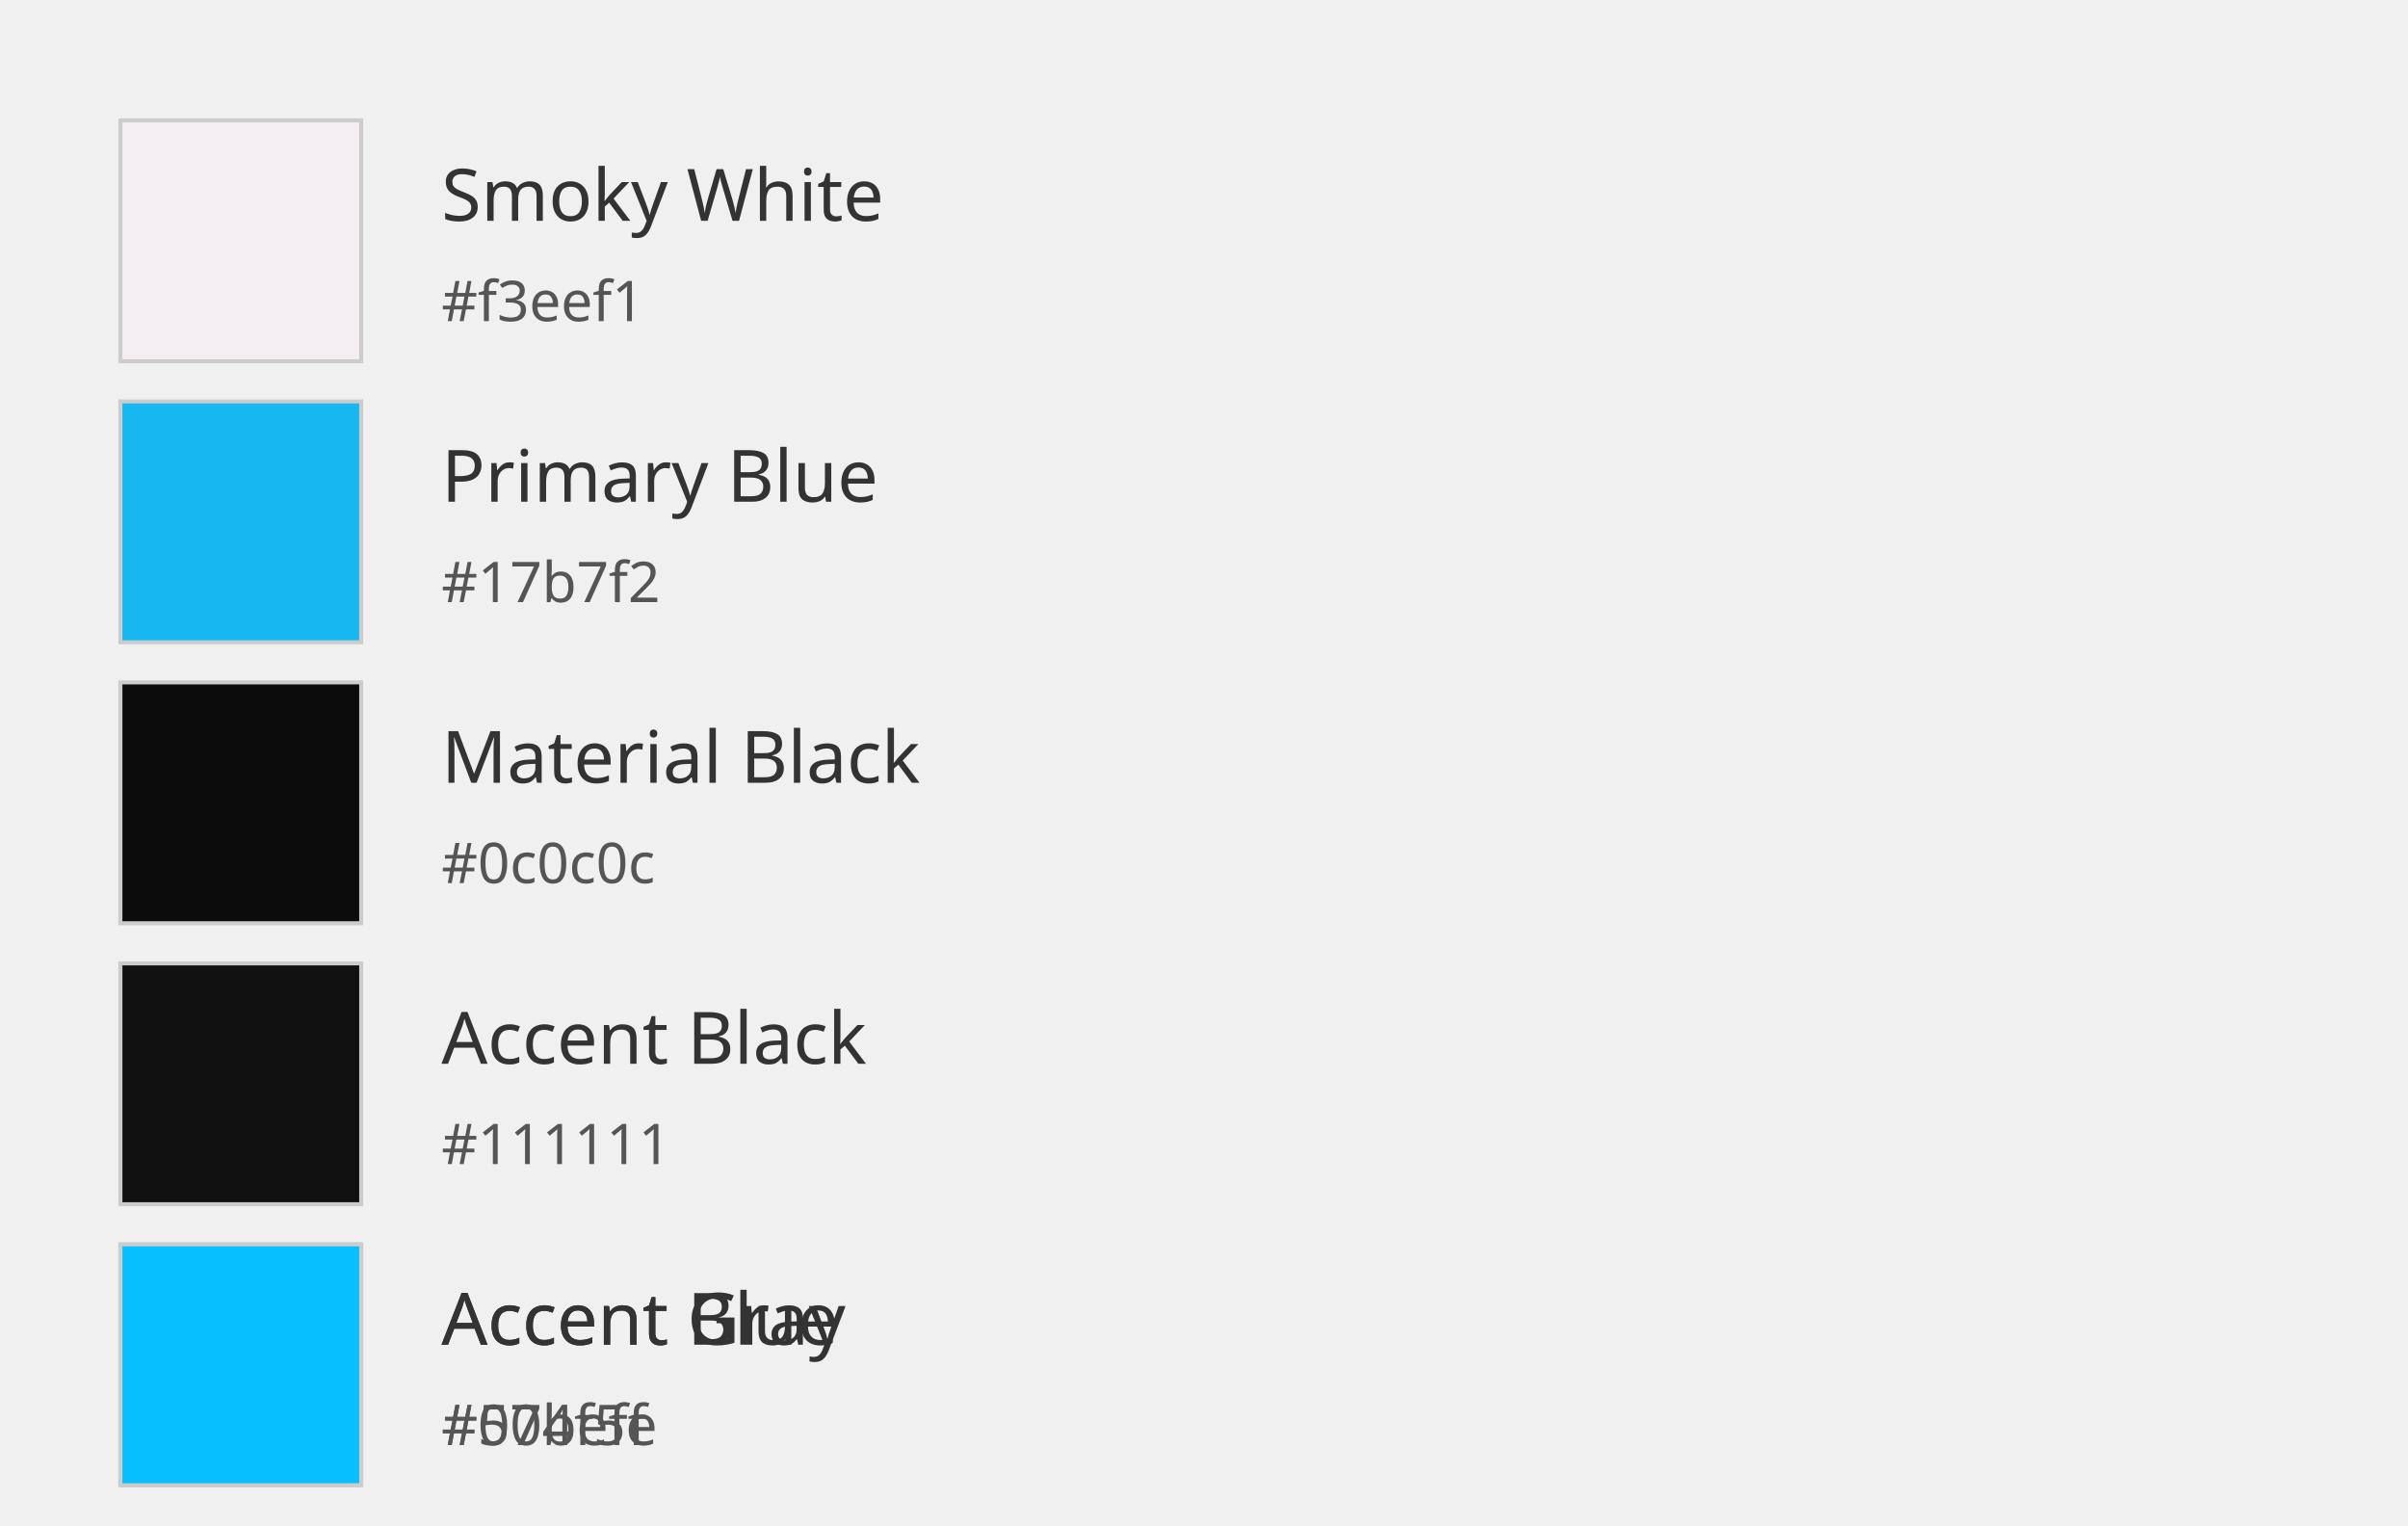
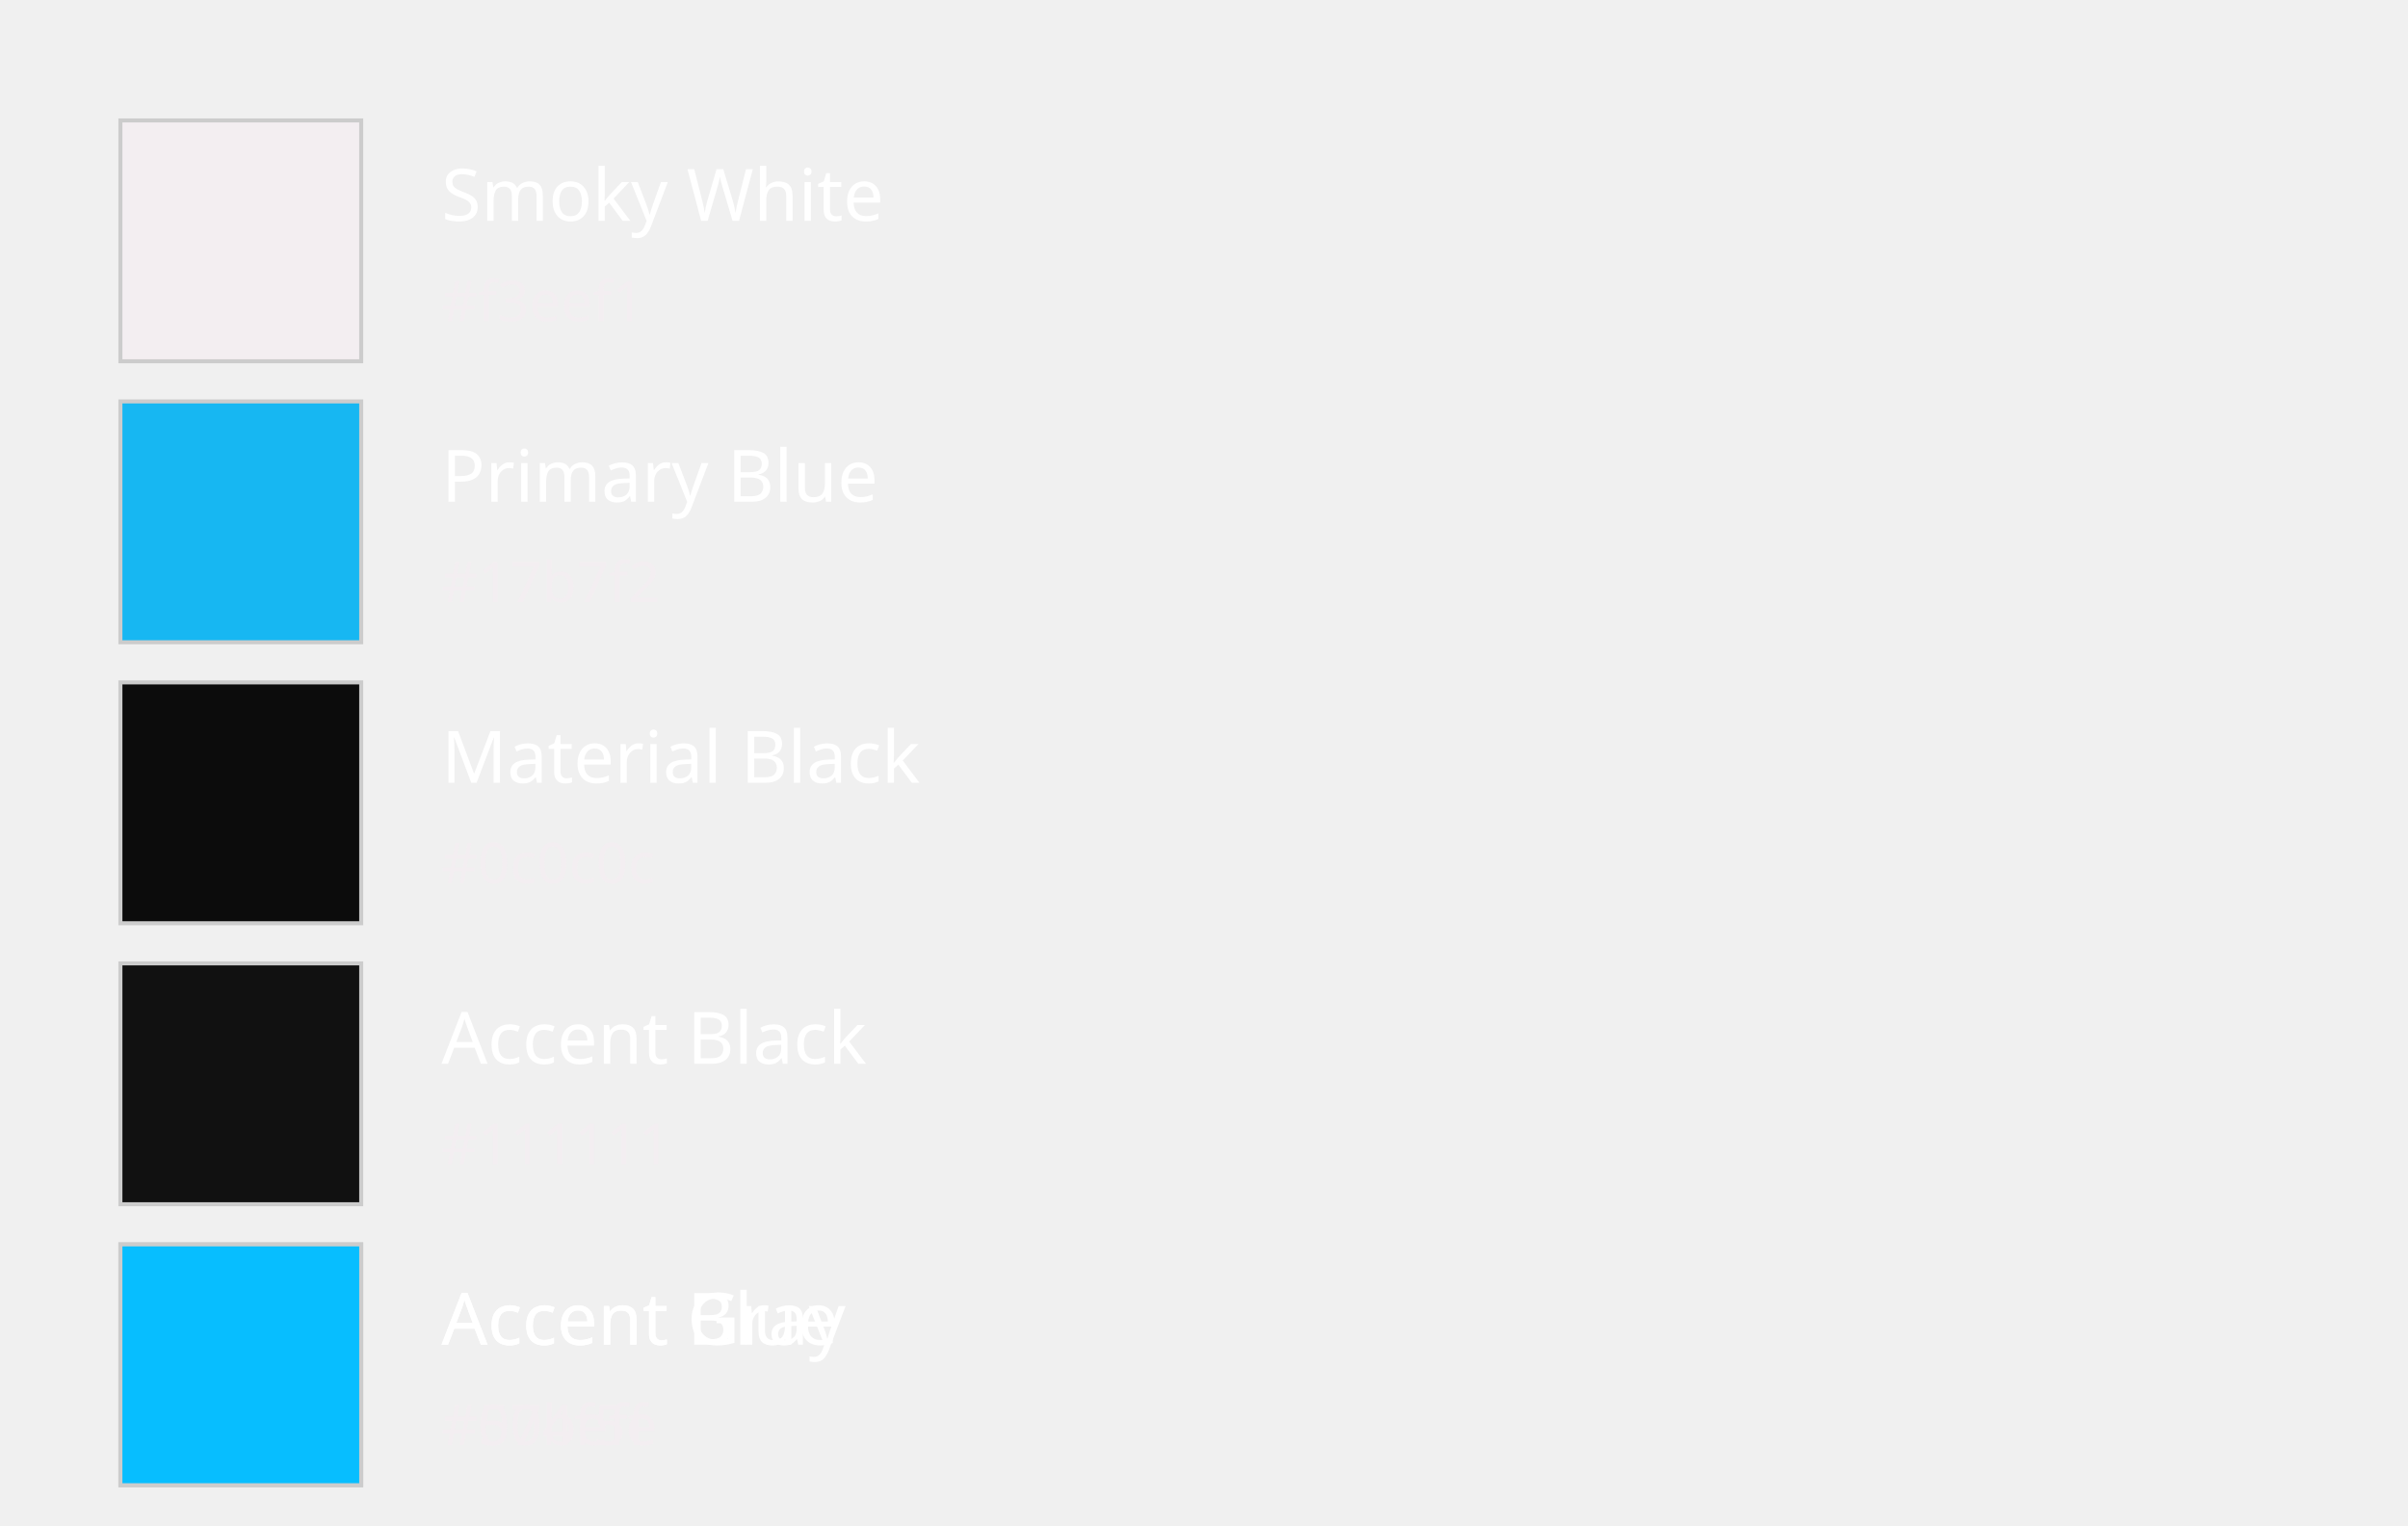
<svg xmlns="http://www.w3.org/2000/svg" width="600" height="380">
  <style>
-     .label { font: 18px sans-serif; fill: #333; }
-     .hex   { font: 14px sans-serif; fill: #555; }
+     .label { font: 18px sans-serif; fill: #ffffff; }
+     .hex   { font: 14px sans-serif; fill: #f3eef1; }
  </style>
  <rect x="30" y="30" width="60" height="60" fill="#f3eef1" stroke="#ccc" />
  <text x="110" y="55" class="label">Smoky White</text>
  <text x="110" y="80" class="hex">#f3eef1</text>
  <rect x="30" y="100" width="60" height="60" fill="#17b7f2" stroke="#ccc" />
  <text x="110" y="125" class="label">Primary Blue</text>
  <text x="110" y="150" class="hex">#17b7f2</text>
  <rect x="30" y="170" width="60" height="60" fill="#0c0c0c" stroke="#ccc" />
  <text x="110" y="195" class="label">Material Black</text>
  <text x="110" y="220" class="hex">#0c0c0c</text>
  <rect x="30" y="240" width="60" height="60" fill="#111111" stroke="#ccc" />
  <text x="110" y="265" class="label">Accent Black</text>
  <text x="110" y="290" class="hex">#111111</text>
  <rect x="30" y="310" width="60" height="60" fill="#504f5e" stroke="#ccc" />
  <text x="110" y="335" class="label">Accent Gray</text>
  <text x="110" y="360" class="hex">#504f5e</text>
  <rect x="30" y="310" width="60" height="60" fill="#07beff" stroke="#ccc" />
  <text x="110" y="335" class="label">Accent Blue</text>
  <text x="110" y="360" class="hex">#07beff</text>
</svg>
